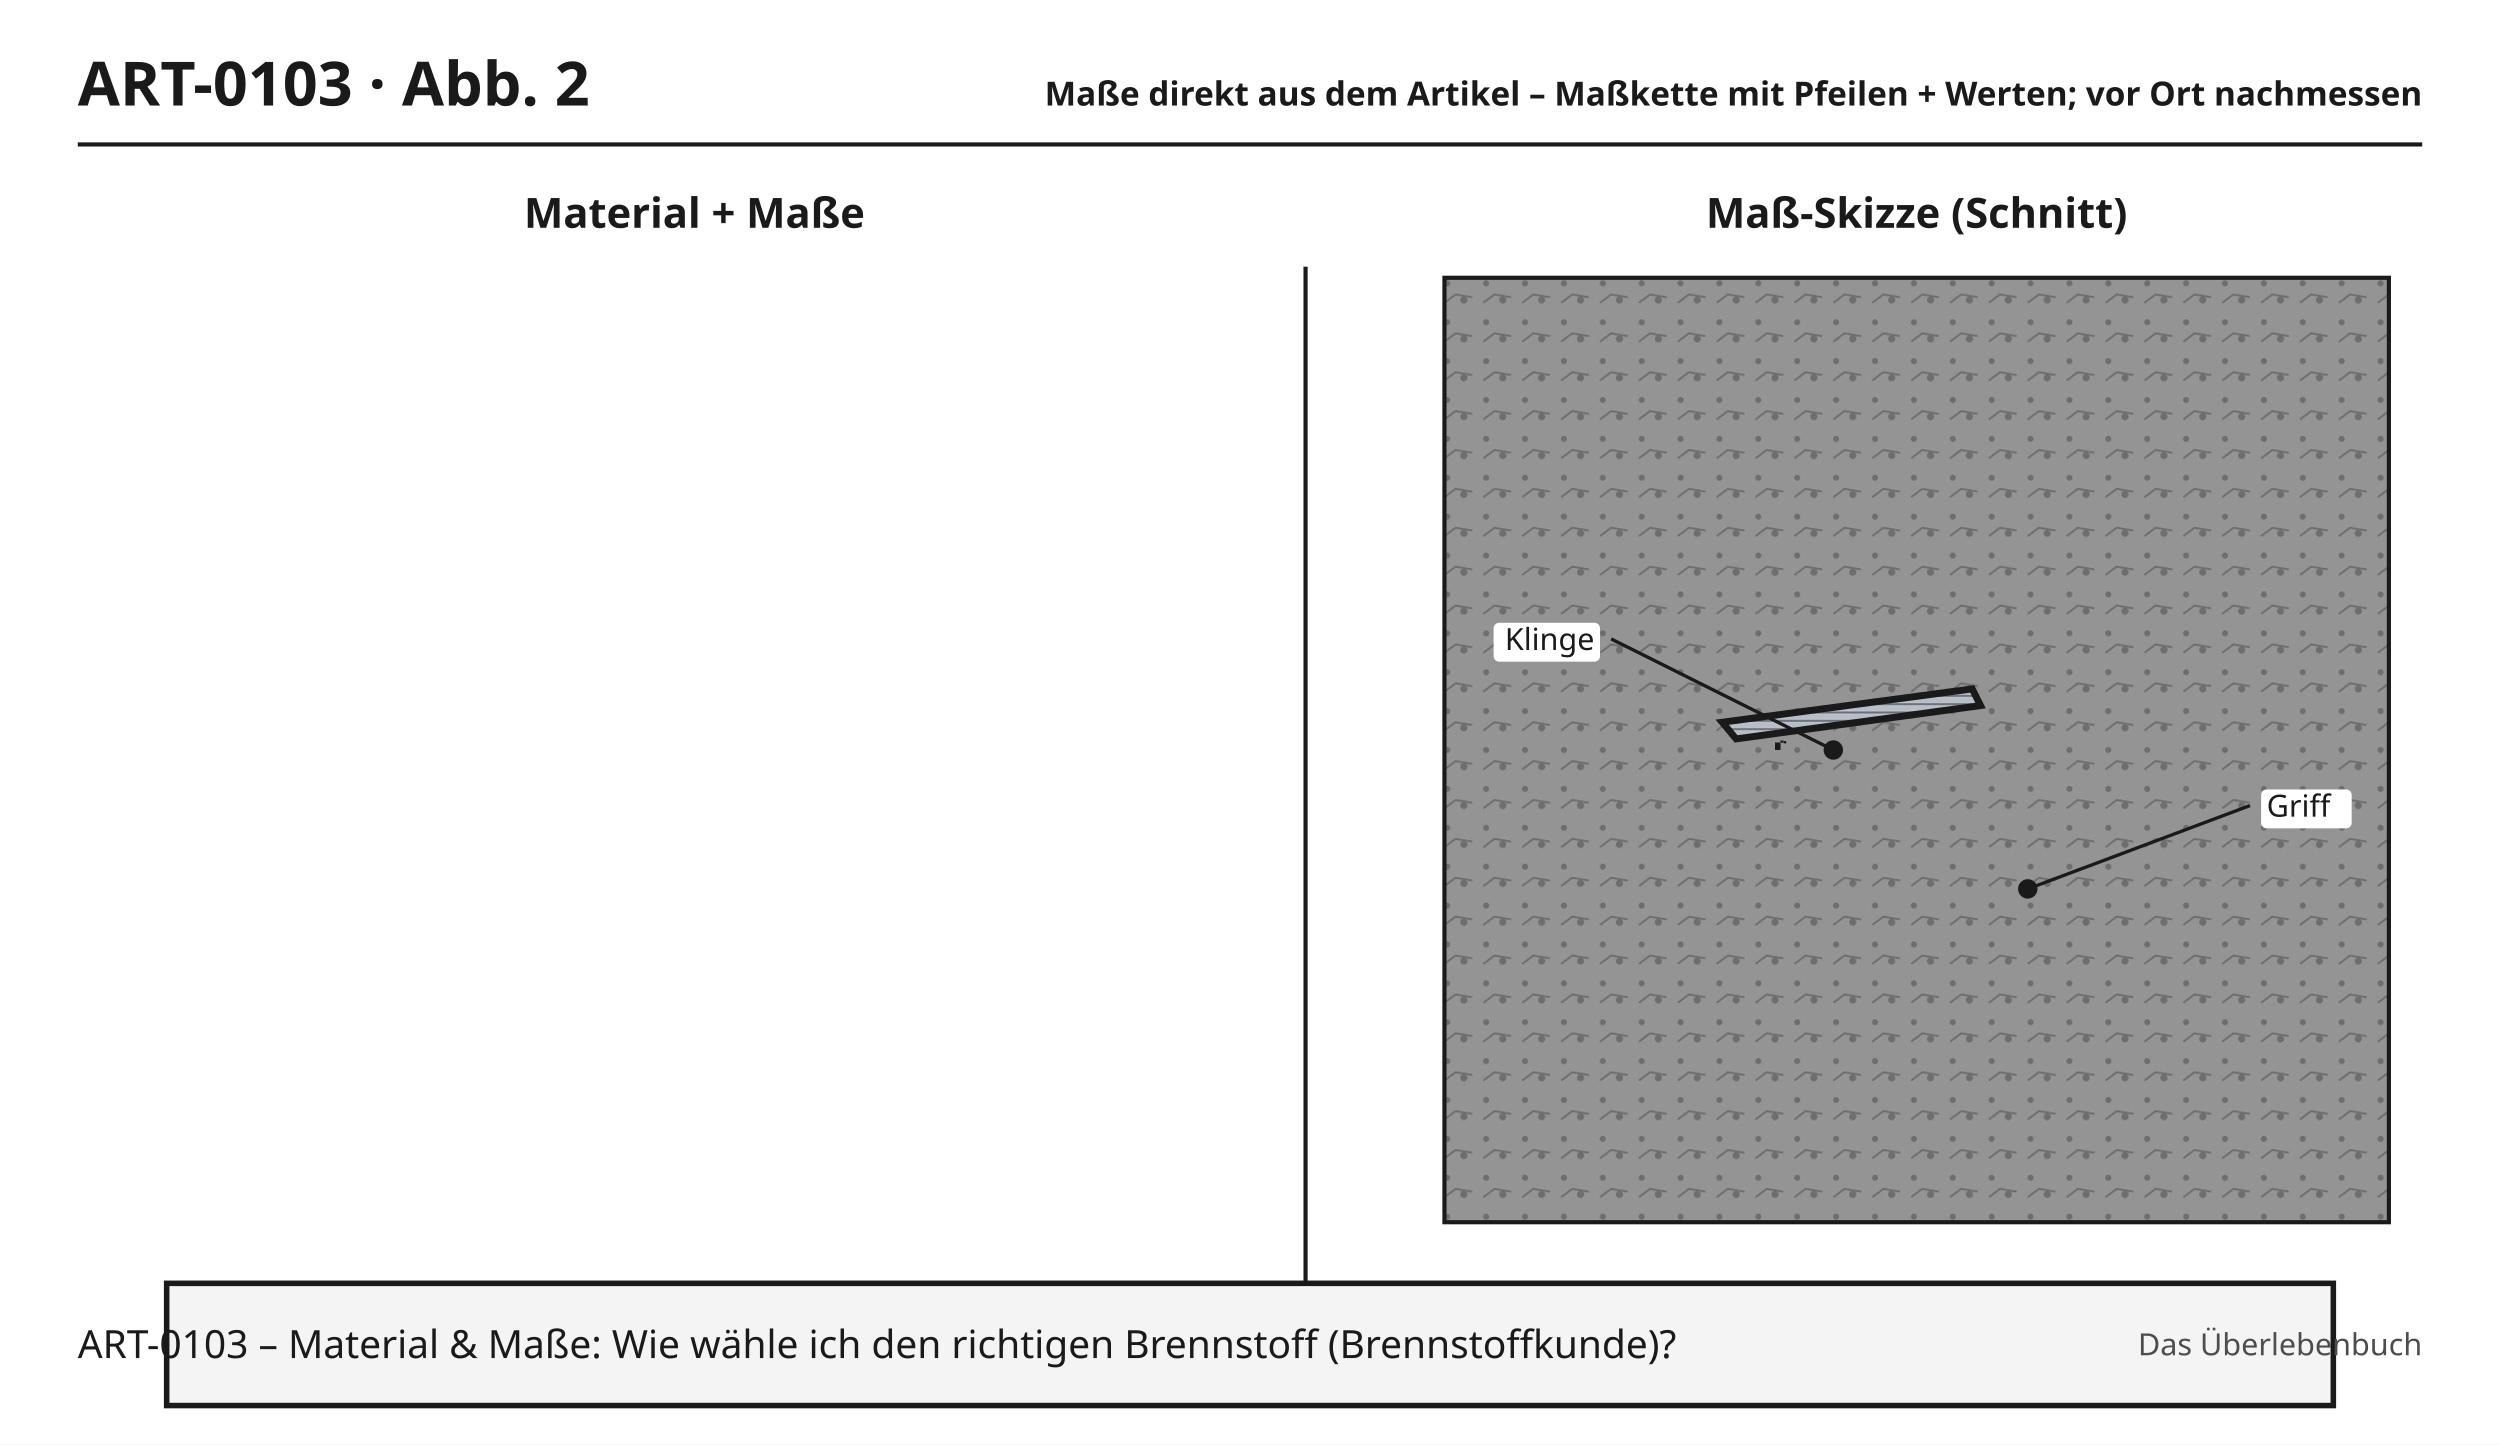
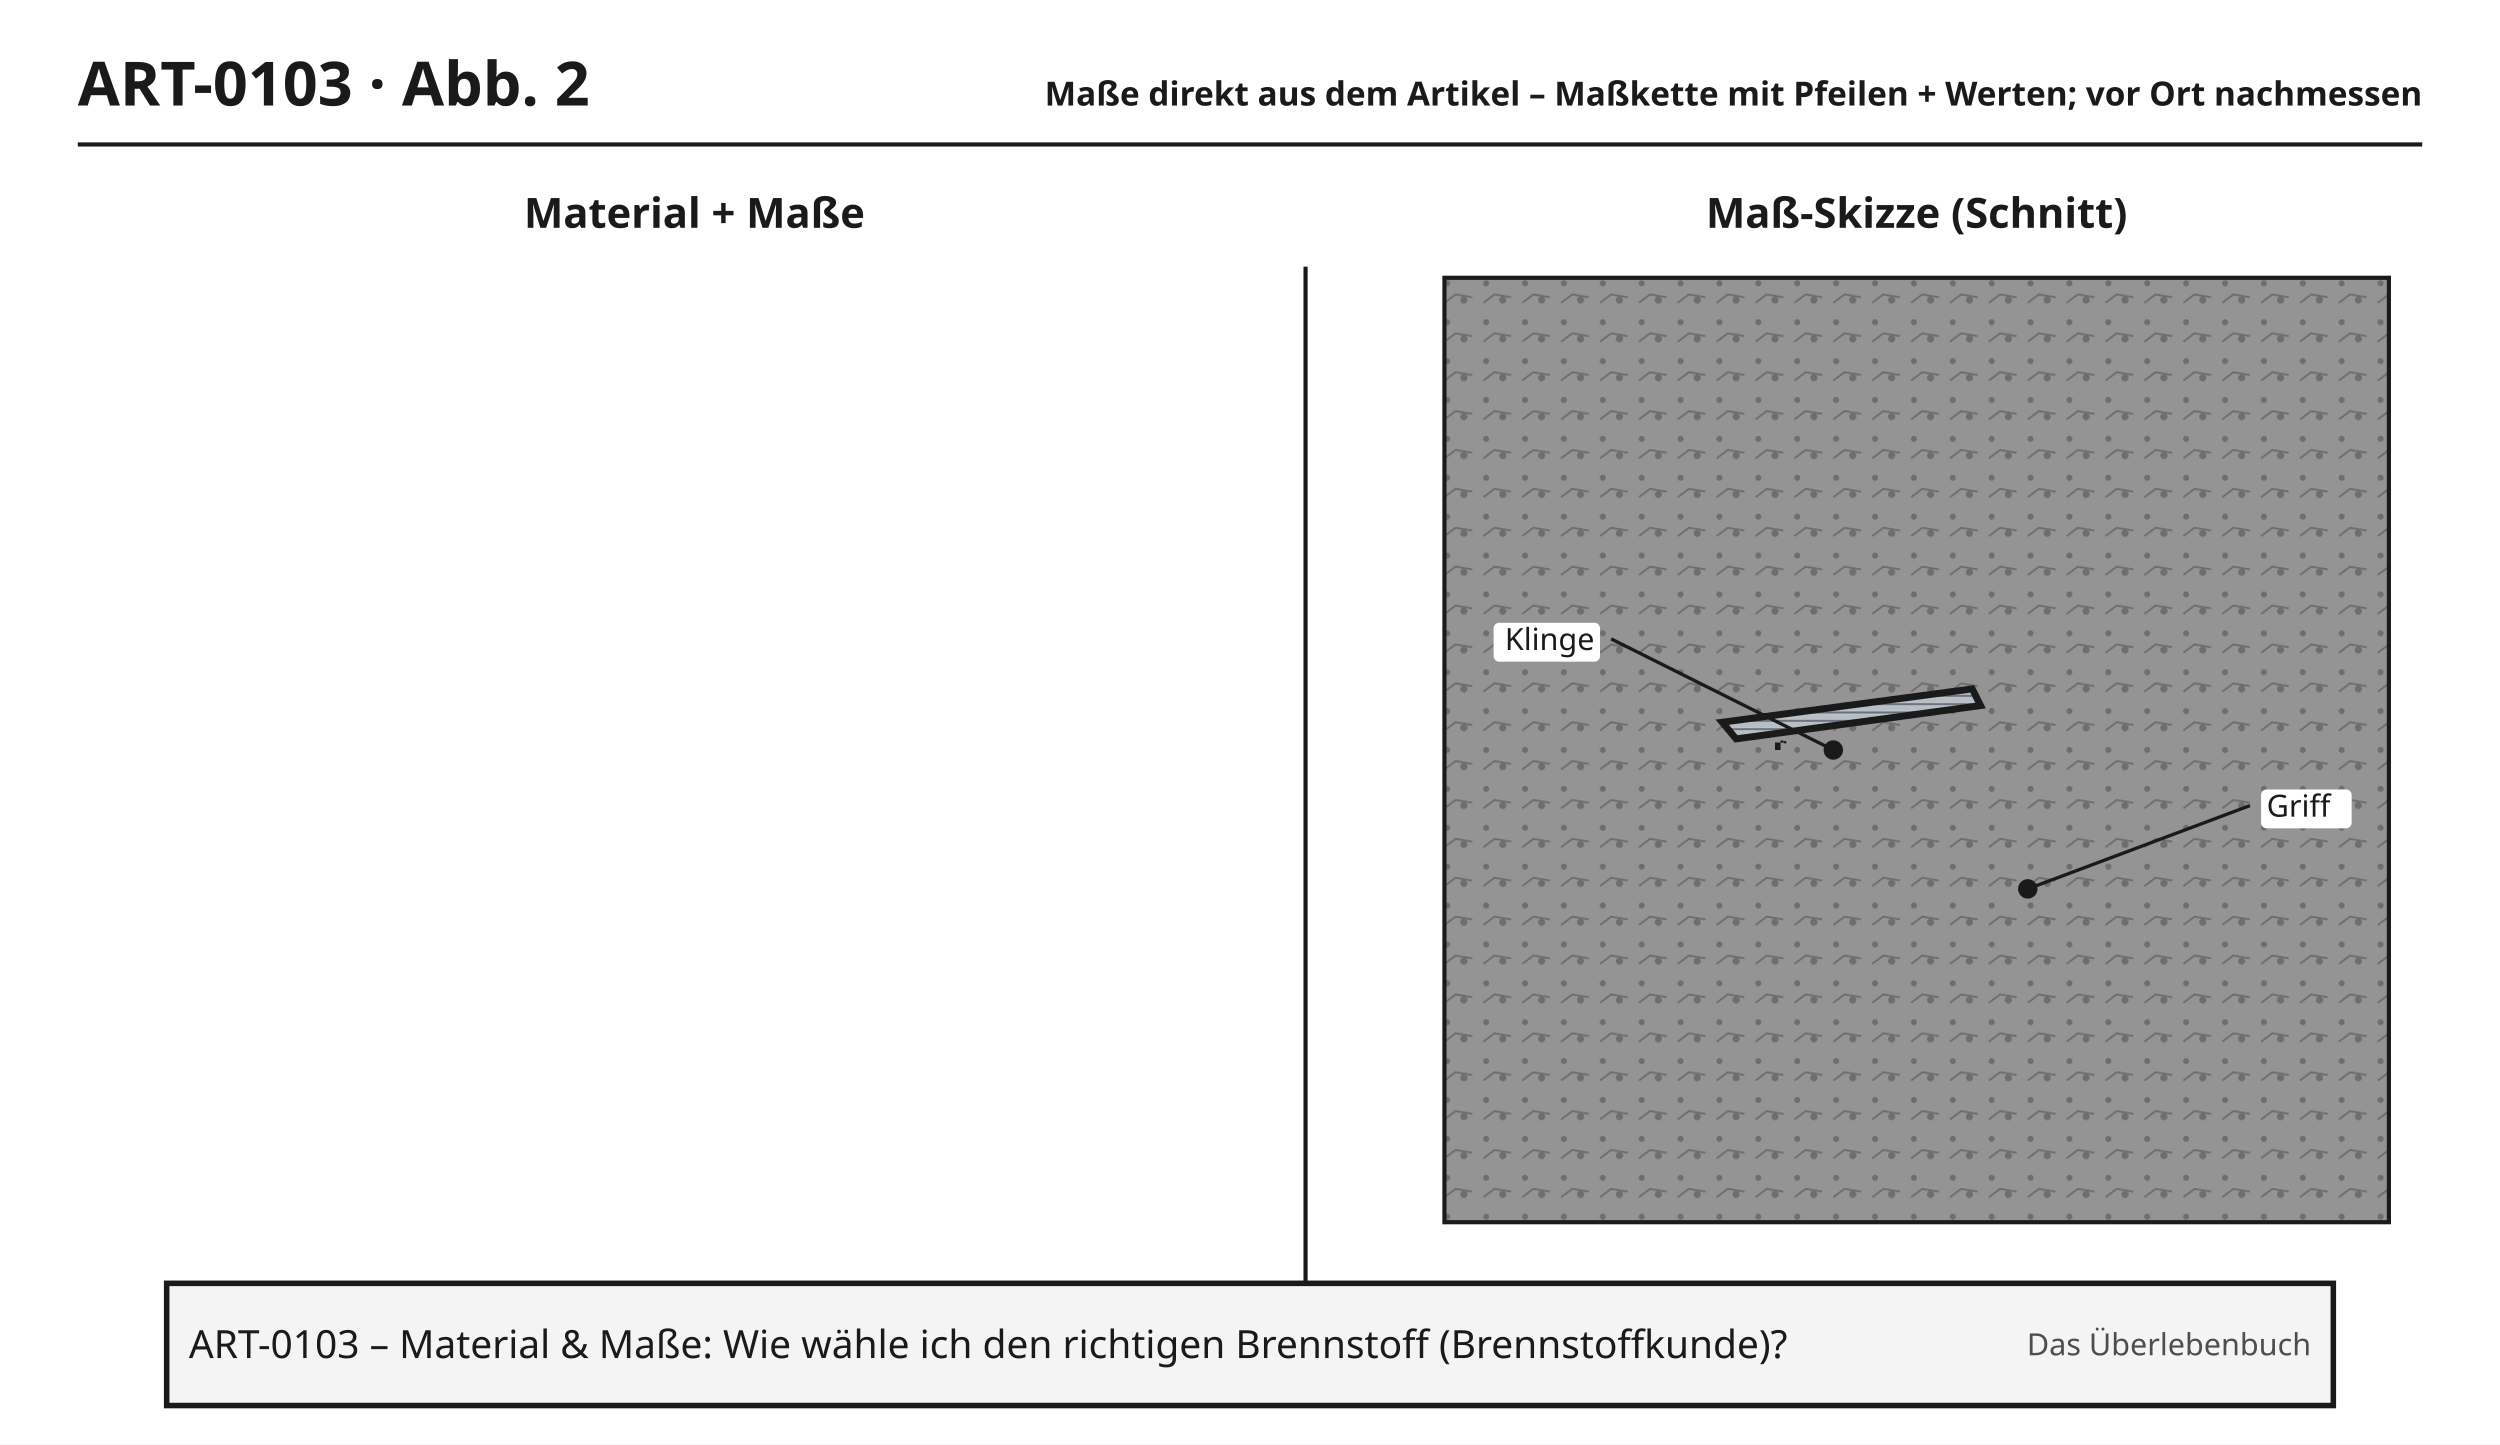
<svg xmlns="http://www.w3.org/2000/svg" viewBox="0 0 900 520" role="img" aria-label="ART-0103 · Abb. 2 – ART-0103 – Material &amp; Maße: Wie wähle ich den richtigen Brennstoff (Brennstoffkunde)?">
  <defs>
    <marker id="ah" markerWidth="10" markerHeight="8" refX="9" refY="4" orient="auto">
      <path d="M0 0 L10 4 L0 8 z" fill="#1a1a1a" />
    </marker>
    <marker id="ahs" markerWidth="10" markerHeight="8" refX="1" refY="4" orient="auto">
      <path d="M10 0 L0 4 L10 8 z" fill="#1a1a1a" />
    </marker>
    <pattern id="hatch" width="8" height="8" patternTransform="rotate(45)" patternUnits="userSpaceOnUse">
      <line x1="0" y1="0" x2="0" y2="8" stroke="#6e6e6e" stroke-width="1.6" />
    </pattern>
    <pattern id="cross" width="8" height="8" patternUnits="userSpaceOnUse">
      <path d="M0 0 L8 8 M8 0 L0 8" stroke="#8a8a8a" stroke-width="1" />
    </pattern>
    <pattern id="dots" width="7" height="7" patternUnits="userSpaceOnUse">
      <circle cx="2" cy="2" r="1.4" fill="#6e6e6e" />
    </pattern>
    <pattern id="wtr" width="24" height="12" patternUnits="userSpaceOnUse">
      <rect width="24" height="12" fill="#6b97bd" />
      <path d="M0 8 q 6 -5 12 0 t 12 0" fill="none" stroke="#3f6f96" stroke-width="1.4" />
    </pattern>
    <pattern id="wood" width="26" height="10" patternUnits="userSpaceOnUse">
      <rect width="26" height="10" fill="#c19a6b" />
      <path d="M0 3 q 6 -2 13 0 t 13 0 M0 7 q 7 2 13 0 t 13 0" fill="none" stroke="#7a5a3a" stroke-width="0.9" />
    </pattern>
    <pattern id="grass" width="12" height="12" patternUnits="userSpaceOnUse">
      <rect width="12" height="12" fill="#b5d1a0" />
      <path d="M2 12 L4 4 M6 12 L7 2 M10 12 L9 6" stroke="#6e6e6e" stroke-width="0.9" />
    </pattern>
    <pattern id="fabric" width="6" height="6" patternUnits="userSpaceOnUse">
      <rect width="6" height="6" fill="#e2e2e2" />
      <path d="M0 0 L6 6 M6 0 L0 6" stroke="#8a8a8a" stroke-width="0.7" />
    </pattern>
    <pattern id="metal" width="20" height="6" patternUnits="userSpaceOnUse">
      <rect width="20" height="6" fill="#b8bec6" />
      <path d="M0 1.5 h20 M0 4.5 h20" stroke="#6e747e" stroke-width="0.7" />
    </pattern>
    <pattern id="stone" width="14" height="14" patternUnits="userSpaceOnUse">
      <rect width="14" height="14" fill="#949494" />
      <circle cx="3" cy="4" r="1.1" fill="#6e6e6e" />
      <circle cx="9" cy="10" r="1.3" fill="#6e6e6e" />
      <path d="M2 11 L6 8 L12 9" stroke="#6e6e6e" stroke-width="0.7" fill="none" />
    </pattern>
  </defs>
  <rect x="0" y="0" width="900" height="520" fill="#ffffff" />
  <line x1="28" y1="52" x2="872" y2="52" stroke="#1a1a1a" stroke-width="1.5" />
  <line x1="470" y1="96" x2="470" y2="470" stroke="#1a1a1a" stroke-width="1.5" />
  <rect x="520" y="100" width="340" height="340" fill="url(#stone)" stroke="#1a1a1a" stroke-width="1.5" />
  <path d="M620 260 L710 248 L713 254 L625 266 Z" fill="url(#metal)" stroke="#1a1a1a" stroke-width="2.5" />
  <path d="M640 270 L640 267.3 q 0 -1.2s 0.99 -1.2s L640.99 265.86 q 0.81 -0.9s 1.17 0 L642.16 266.04 q 0.9 -0.6s 1.08 0.36 L643.24 266.76 q 0.9 -0.3s 0.9 0.72 L643.96 268.56 q 0.72 0.72 0 1.08 L642.88 270 Z" fill="#f4f4f4" stroke="#1a1a1a" stroke-width="2" />
  <line x1="640.99" y1="266.94" x2="642.07" y2="267.03" stroke="#1a1a1a" stroke-width="0.8" />
  <line x1="642.16" y1="267.12" x2="643.06" y2="267.3" stroke="#1a1a1a" stroke-width="0.8" />
  <circle cx="660" cy="270" r="3.5" fill="#1a1a1a" stroke="none" />
  <line x1="660" y1="270" x2="580" y2="230" stroke="#1a1a1a" stroke-width="1.2" />
  <circle cx="730" cy="320" r="3.5" fill="#1a1a1a" stroke="none" />
  <line x1="730" y1="320" x2="810" y2="290" stroke="#1a1a1a" stroke-width="1.2" />
  <rect x="60" y="462" width="780" height="44" fill="#f4f4f4" stroke="#1a1a1a" stroke-width="2" />
  <rect x="26.0" y="20.0" width="198.5" height="25.0" fill="#ffffff" rx="2" data-halo="1" />
  <text x="28" y="38" font-family="sans-serif" font-size="22" text-anchor="start" font-weight="bold" fill="#1a1a1a">ART-0103 · Abb. 2</text>
  <rect x="189.5" y="69.2" width="121.0" height="18.0" fill="#ffffff" rx="2" data-halo="1" />
  <text x="250" y="82" font-family="sans-serif" font-size="15" text-anchor="middle" font-weight="bold" fill="#1a1a1a">Material + Maße</text>
  <text x="690" y="82" font-family="sans-serif" font-size="15" text-anchor="middle" font-weight="bold" fill="#1a1a1a">Maß-Skizze (Schnitt)</text>
  <rect x="537.7" y="224.2" width="38.3" height="14.0" fill="#ffffff" rx="2" data-halo="1" />
  <text x="574" y="234" font-family="sans-serif" font-size="11" text-anchor="end" font-weight="normal" fill="#1a1a1a">Klinge</text>
  <rect x="814.0" y="284.2" width="32.6" height="14.0" fill="#ffffff" rx="2" data-halo="1" />
  <text x="816" y="294" font-family="sans-serif" font-size="11" text-anchor="start" font-weight="normal" fill="#1a1a1a">Griff</text>
  <text x="872" y="38" font-family="sans-serif" font-size="12" text-anchor="end" font-weight="bold" fill="#1a1a1a">Maße direkt aus dem Artikel – Maßkette mit Pfeilen + Werten; vor Ort nachmessen</text>
-   <text x="28" y="488.9" font-family="sans-serif" font-size="14" text-anchor="start" font-weight="normal" fill="#1a1a1a">ART-0103 – Material &amp; Maße: Wie wähle ich den richtigen Brennstoff (Brennstoffkunde)?</text>
-   <text x="872" y="487.9" font-family="sans-serif" font-size="11" text-anchor="end" font-weight="normal" fill="#4d4d4d">Das Überlebenbuch</text>
+   <text x="68.0" y="488.9" font-family="sans-serif" font-size="14" text-anchor="start" font-weight="normal" fill="#1a1a1a">ART-0103 – Material &amp; Maße: Wie wähle ich den richtigen Brennstoff (Brennstoffkunde)?</text>
+   <text x="832.0" y="487.9" font-family="sans-serif" font-size="11" text-anchor="end" font-weight="normal" fill="#4d4d4d">Das Überlebenbuch</text>
</svg>
